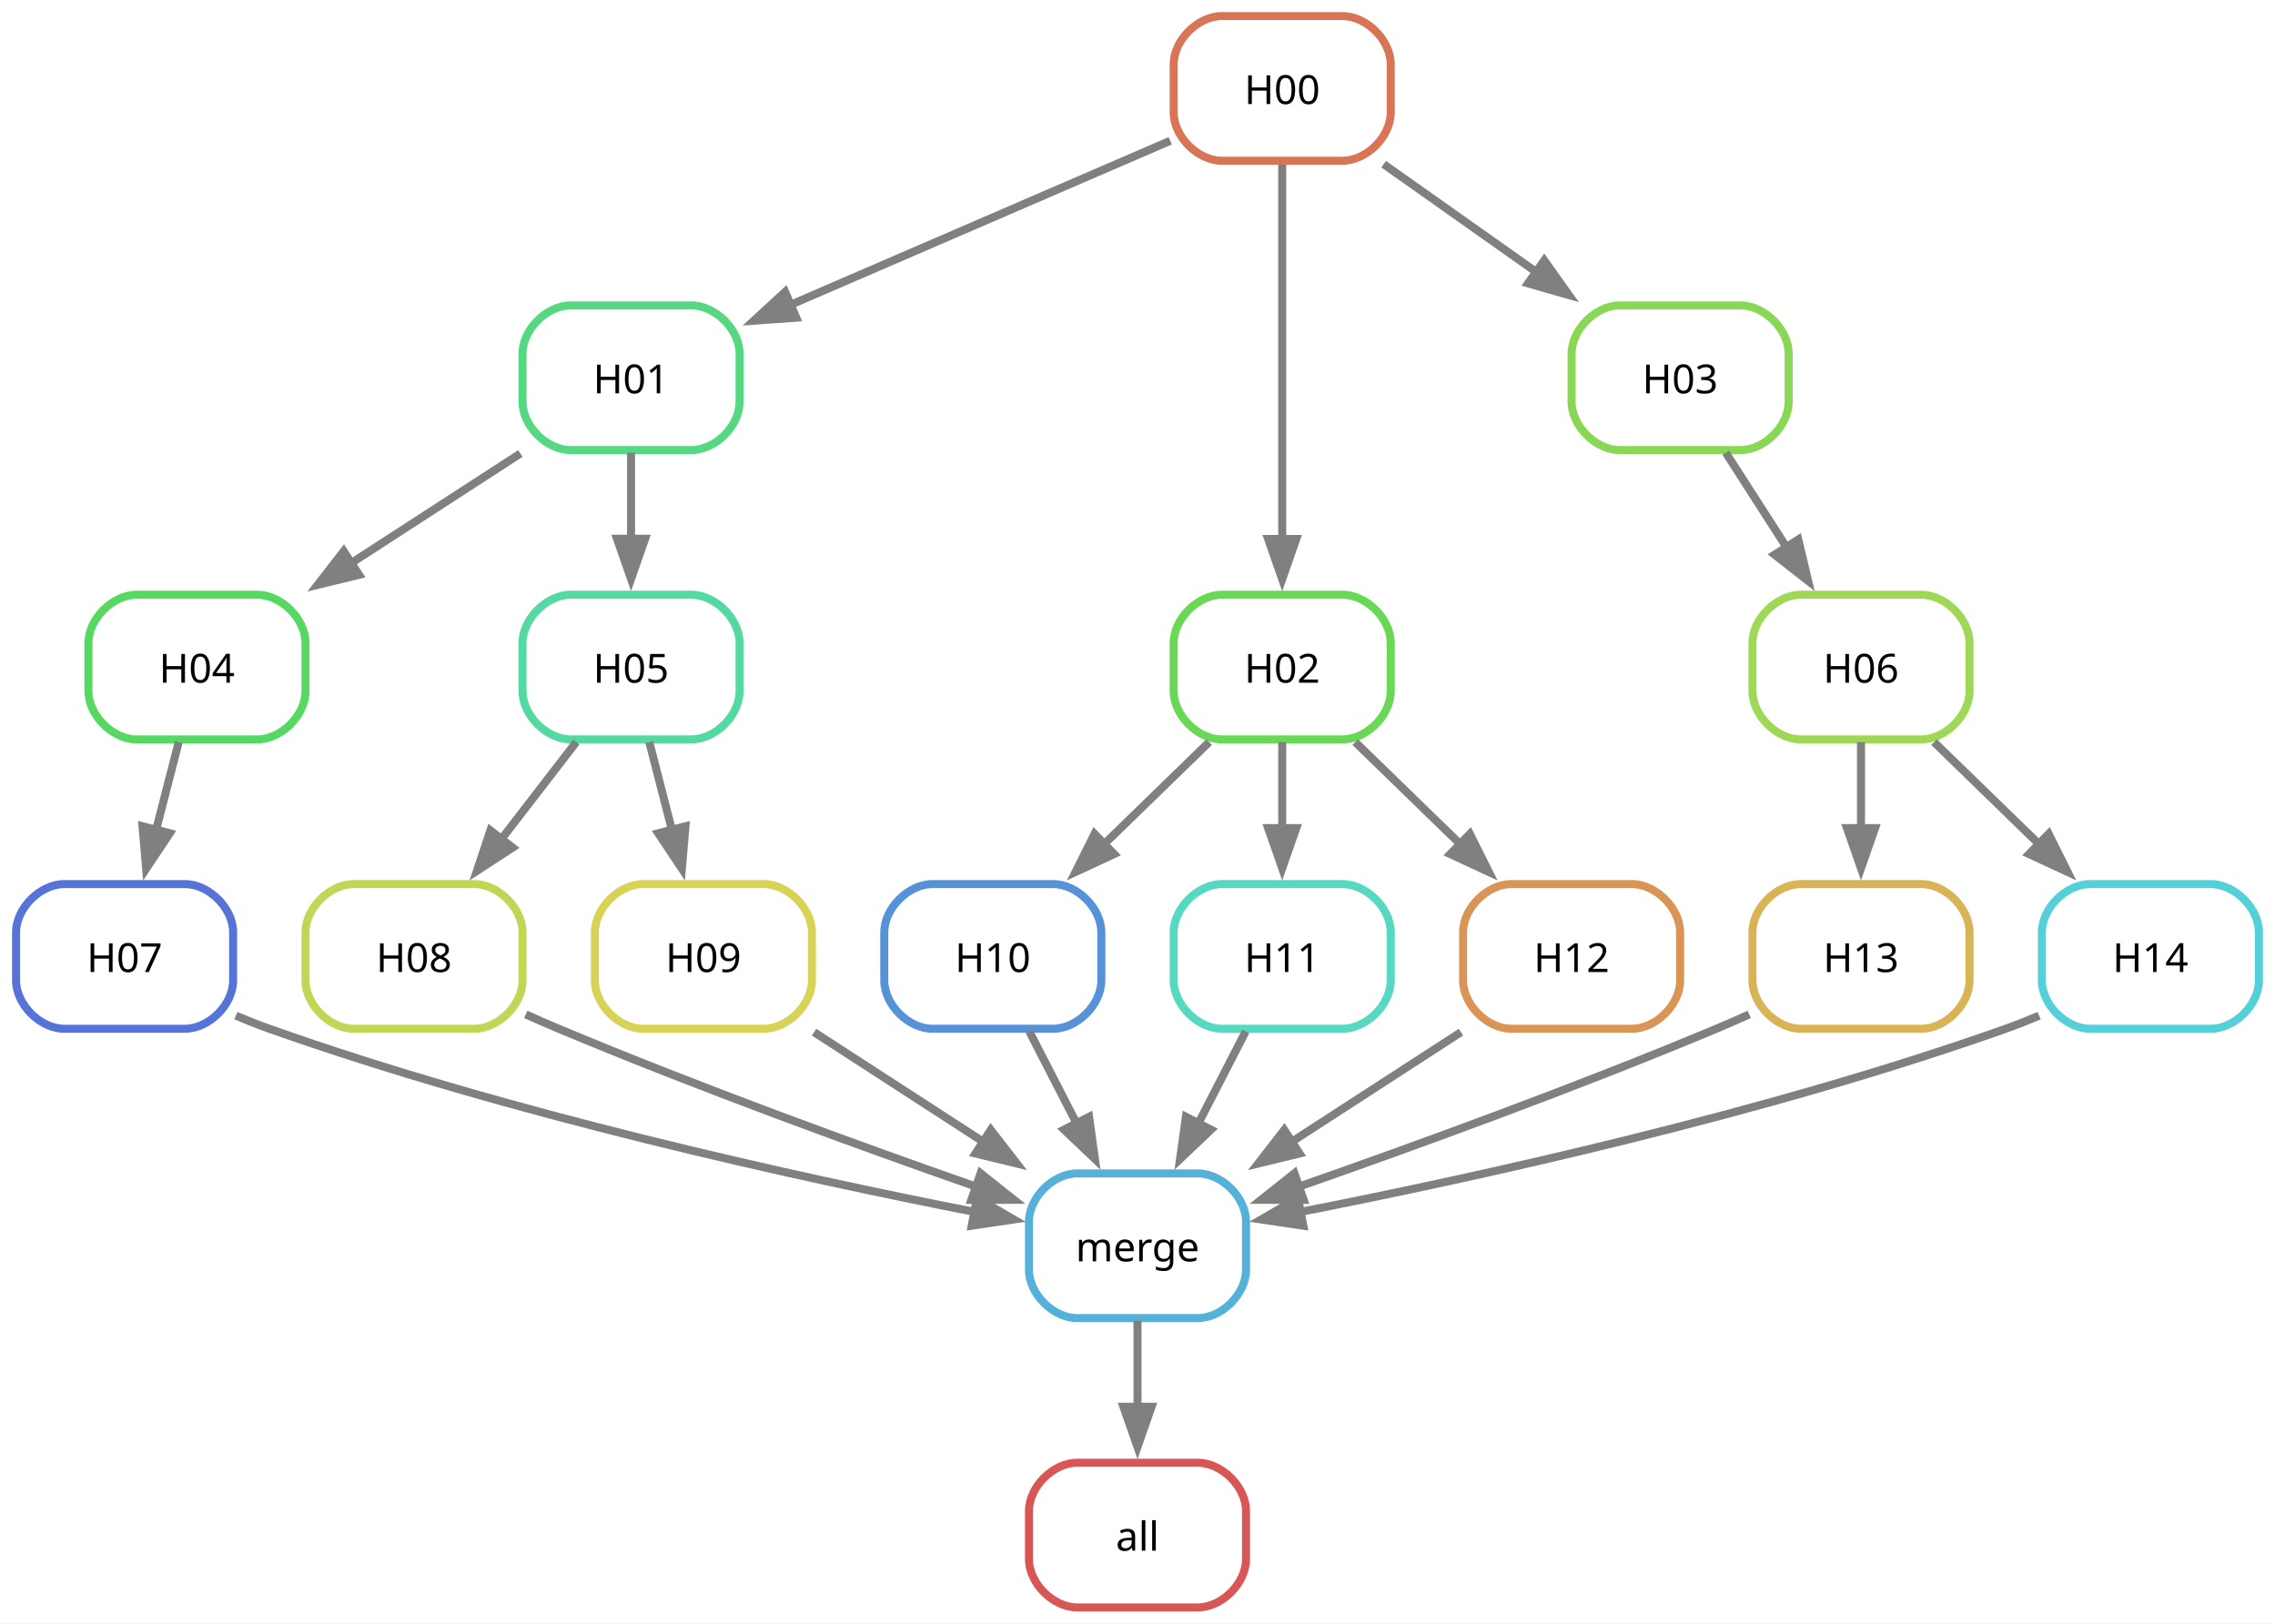
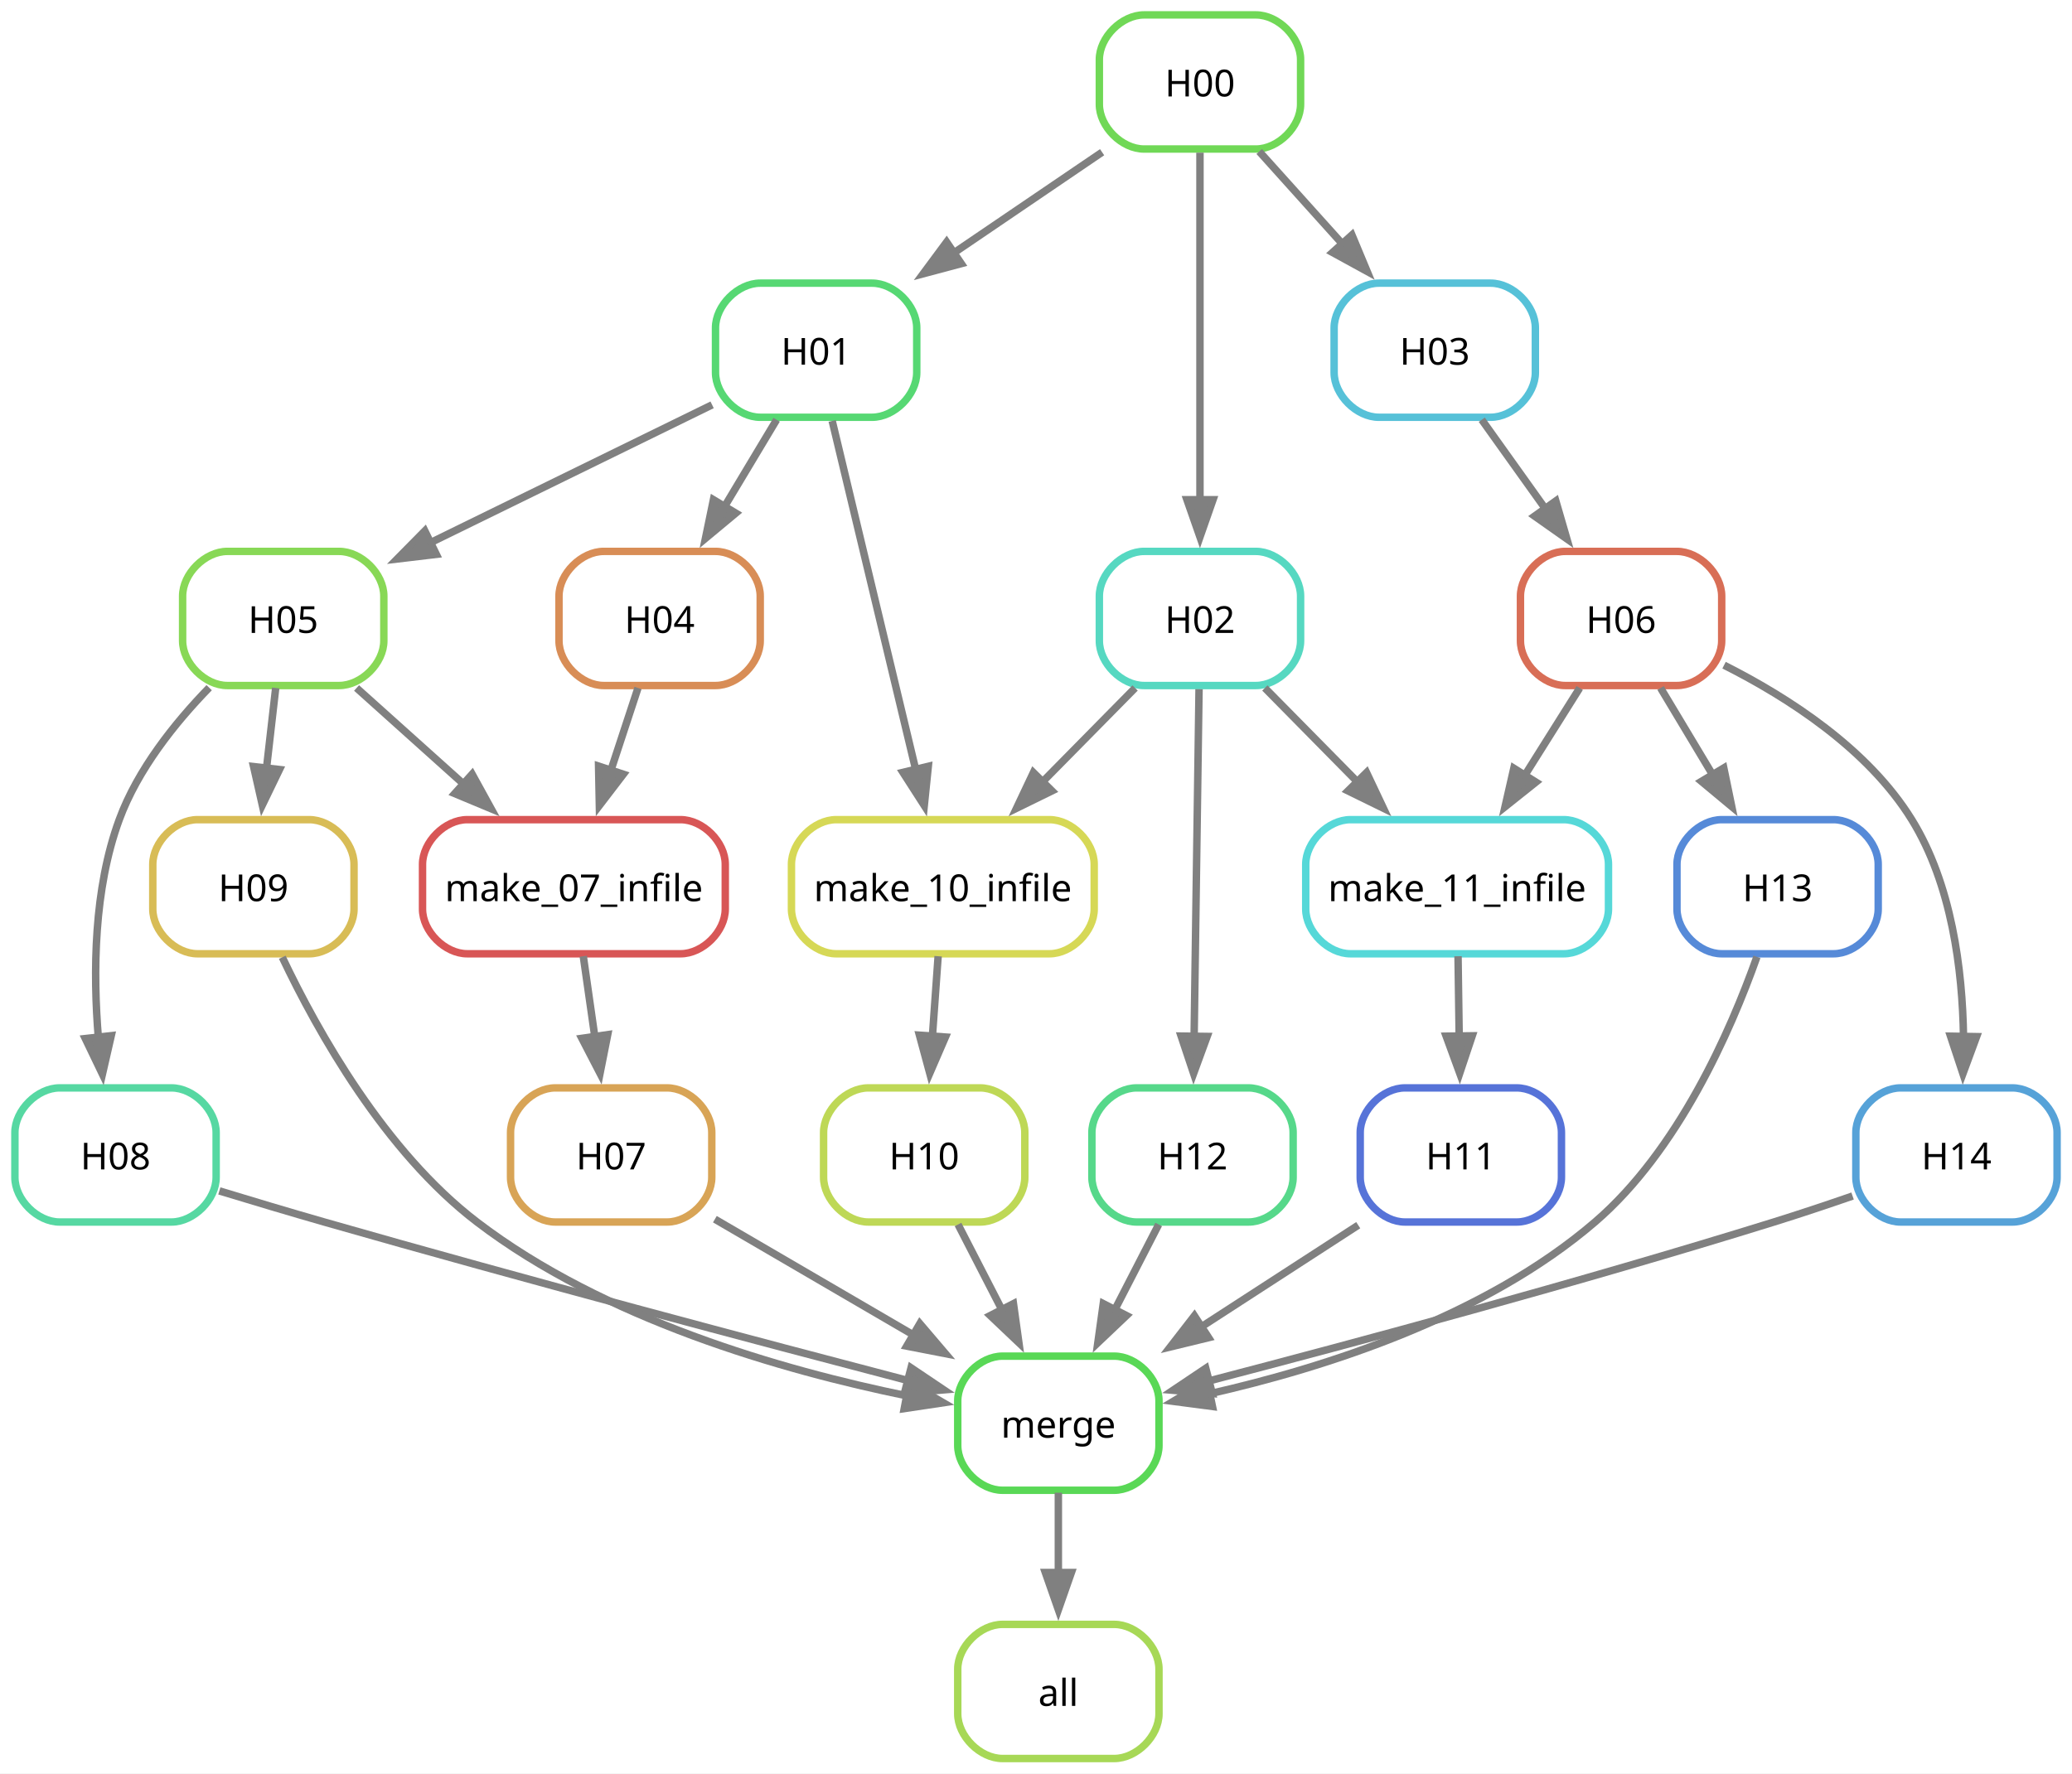
- <svg xmlns="http://www.w3.org/2000/svg" width="566pt" height="404pt" viewBox="0.00 0.00 566.00 404.00">
-   <g id="graph0" class="graph" transform="scale(1 1) rotate(0) translate(4 400)">
-     <polygon fill="white" stroke="none" points="-4,4 -4,-400 562,-400 562,4 -4,4" />
+ <svg xmlns="http://www.w3.org/2000/svg" width="556pt" height="476pt" viewBox="0.00 0.00 556.00 476.00">
+   <g id="graph0" class="graph" transform="scale(1 1) rotate(0) translate(4 472)">
+     <polygon fill="white" stroke="none" points="-4,4 -4,-472 552,-472 552,4 -4,4" />
    <g id="node1" class="node">
-       <path fill="none" stroke="#d85656" stroke-width="2" d="M294,-36C294,-36 264,-36 264,-36 258,-36 252,-30 252,-24 252,-24 252,-12 252,-12 252,-6 258,0 264,0 264,0 294,0 294,0 300,0 306,-6 306,-12 306,-12 306,-24 306,-24 306,-30 300,-36 294,-36" />
-       <text text-anchor="middle" x="279" y="-14.12" font-family="sans" font-size="10.00">all</text>
+       <path fill="none" stroke="#a7d856" stroke-width="2" d="M295,-36C295,-36 265,-36 265,-36 259,-36 253,-30 253,-24 253,-24 253,-12 253,-12 253,-6 259,0 265,0 265,0 295,0 295,0 301,0 307,-6 307,-12 307,-12 307,-24 307,-24 307,-30 301,-36 295,-36" />
+       <text text-anchor="middle" x="280" y="-14.12" font-family="sans" font-size="10.00">all</text>
    </g>
    <g id="node2" class="node">
-       <path fill="none" stroke="#56b1d8" stroke-width="2" d="M294,-108C294,-108 264,-108 264,-108 258,-108 252,-102 252,-96 252,-96 252,-84 252,-84 252,-78 258,-72 264,-72 264,-72 294,-72 294,-72 300,-72 306,-78 306,-84 306,-84 306,-96 306,-96 306,-102 300,-108 294,-108" />
-       <text text-anchor="middle" x="279" y="-86.12" font-family="sans" font-size="10.00">merge</text>
+       <path fill="none" stroke="#59d856" stroke-width="2" d="M295,-108C295,-108 265,-108 265,-108 259,-108 253,-102 253,-96 253,-96 253,-84 253,-84 253,-78 259,-72 265,-72 265,-72 295,-72 295,-72 301,-72 307,-78 307,-84 307,-84 307,-96 307,-96 307,-102 301,-108 295,-108" />
+       <text text-anchor="middle" x="280" y="-86.12" font-family="sans" font-size="10.00">merge</text>
    </g>
    <g id="edge1" class="edge">
-       <path fill="none" stroke="grey" stroke-width="2" d="M279,-71.34C279,-64.75 279,-57.08 279,-49.67" />
-       <polygon fill="grey" stroke="grey" stroke-width="2" points="282.5,-49.93 279,-39.93 275.5,-49.93 282.5,-49.93" />
+       <path fill="none" stroke="grey" stroke-width="2" d="M280,-71.34C280,-64.75 280,-57.08 280,-49.67" />
+       <polygon fill="grey" stroke="grey" stroke-width="2" points="283.5,-49.93 280,-39.93 276.5,-49.93 283.5,-49.93" />
    </g>
    <g id="node3" class="node">
-       <path fill="none" stroke="#5673d8" stroke-width="2" d="M42,-180C42,-180 12,-180 12,-180 6,-180 0,-174 0,-168 0,-168 0,-156 0,-156 0,-150 6,-144 12,-144 12,-144 42,-144 42,-144 48,-144 54,-150 54,-156 54,-156 54,-168 54,-168 54,-174 48,-180 42,-180" />
-       <text text-anchor="middle" x="27" y="-158.12" font-family="sans" font-size="10.00">H07</text>
+       <path fill="none" stroke="#d8a456" stroke-width="2" d="M175,-180C175,-180 145,-180 145,-180 139,-180 133,-174 133,-168 133,-168 133,-156 133,-156 133,-150 139,-144 145,-144 145,-144 175,-144 175,-144 181,-144 187,-150 187,-156 187,-156 187,-168 187,-168 187,-174 181,-180 175,-180" />
+       <text text-anchor="middle" x="160" y="-158.12" font-family="sans" font-size="10.00">H07</text>
+     </g>
+     <g id="edge2" class="edge">
+       <path fill="none" stroke="grey" stroke-width="2" d="M187.83,-144.76C203.73,-135.49 223.92,-123.71 241.34,-113.55" />
+       <polygon fill="grey" stroke="grey" stroke-width="2" points="242.83,-116.73 249.7,-108.67 239.3,-110.69 242.83,-116.73" />
+     </g>
+     <g id="node4" class="node">
+       <path fill="none" stroke="#d85656" stroke-width="2" d="M178.62,-252C178.62,-252 121.38,-252 121.38,-252 115.38,-252 109.38,-246 109.38,-240 109.38,-240 109.38,-228 109.38,-228 109.38,-222 115.38,-216 121.38,-216 121.38,-216 178.62,-216 178.62,-216 184.62,-216 190.62,-222 190.62,-228 190.62,-228 190.62,-240 190.62,-240 190.62,-246 184.62,-252 178.62,-252" />
+       <text text-anchor="middle" x="150" y="-230.12" font-family="sans" font-size="10.00">make_07_infile</text>
+     </g>
+     <g id="edge10" class="edge">
+       <path fill="none" stroke="grey" stroke-width="2" d="M152.52,-215.34C153.46,-208.75 154.56,-201.08 155.62,-193.67" />
+       <polygon fill="grey" stroke="grey" stroke-width="2" points="159.07,-194.29 157.01,-183.9 152.14,-193.3 159.07,-194.29" />
+     </g>
+     <g id="node5" class="node">
+       <path fill="none" stroke="#d88d56" stroke-width="2" d="M188,-324C188,-324 158,-324 158,-324 152,-324 146,-318 146,-312 146,-312 146,-300 146,-300 146,-294 152,-288 158,-288 158,-288 188,-288 188,-288 194,-288 200,-294 200,-300 200,-300 200,-312 200,-312 200,-318 194,-324 188,-324" />
+       <text text-anchor="middle" x="173" y="-302.12" font-family="sans" font-size="10.00">H04</text>
+     </g>
+     <g id="edge12" class="edge">
+       <path fill="none" stroke="grey" stroke-width="2" d="M167.2,-287.34C164.98,-280.59 162.39,-272.69 159.89,-265.11" />
+       <polygon fill="grey" stroke="grey" stroke-width="2" points="163.27,-264.19 156.83,-255.78 156.62,-266.37 163.27,-264.19" />
+     </g>
+     <g id="node6" class="node">
+       <path fill="none" stroke="#56d873" stroke-width="2" d="M230,-396C230,-396 200,-396 200,-396 194,-396 188,-390 188,-384 188,-384 188,-372 188,-372 188,-366 194,-360 200,-360 200,-360 230,-360 230,-360 236,-360 242,-366 242,-372 242,-372 242,-384 242,-384 242,-390 236,-396 230,-396" />
+       <text text-anchor="middle" x="215" y="-374.12" font-family="sans" font-size="10.00">H01</text>
+     </g>
+     <g id="edge13" class="edge">
+       <path fill="none" stroke="grey" stroke-width="2" d="M204.4,-359.34C200.16,-352.26 195.15,-343.92 190.4,-336" />
+       <polygon fill="grey" stroke="grey" stroke-width="2" points="193.44,-334.27 185.3,-327.5 187.44,-337.87 193.44,-334.27" />
+     </g>
+     <g id="node8" class="node">
+       <path fill="none" stroke="#88d856" stroke-width="2" d="M87,-324C87,-324 57,-324 57,-324 51,-324 45,-318 45,-312 45,-312 45,-300 45,-300 45,-294 51,-288 57,-288 57,-288 87,-288 87,-288 93,-288 99,-294 99,-300 99,-300 99,-312 99,-312 99,-318 93,-324 87,-324" />
+       <text text-anchor="middle" x="72" y="-302.12" font-family="sans" font-size="10.00">H05</text>
+     </g>
+     <g id="edge15" class="edge">
+       <path fill="none" stroke="grey" stroke-width="2" d="M187.09,-363.34C165.53,-352.79 135.43,-338.05 111.42,-326.3" />
+       <polygon fill="grey" stroke="grey" stroke-width="2" points="113.08,-323.21 102.56,-321.96 110,-329.5 113.08,-323.21" />
+     </g>
+     <g id="node12" class="node">
+       <path fill="none" stroke="#d6d856" stroke-width="2" d="M277.62,-252C277.62,-252 220.38,-252 220.38,-252 214.38,-252 208.38,-246 208.38,-240 208.38,-240 208.38,-228 208.38,-228 208.38,-222 214.38,-216 220.38,-216 220.38,-216 277.62,-216 277.62,-216 283.62,-216 289.62,-222 289.62,-228 289.62,-228 289.62,-240 289.62,-240 289.62,-246 283.62,-252 277.62,-252" />
+       <text text-anchor="middle" x="249" y="-230.12" font-family="sans" font-size="10.00">make_10_infile</text>
+     </g>
+     <g id="edge19" class="edge">
+       <path fill="none" stroke="grey" stroke-width="2" d="M219.31,-359.02C224.95,-335.44 234.94,-293.73 241.76,-265.25" />
+       <polygon fill="grey" stroke="grey" stroke-width="2" points="245.1,-266.32 244.02,-255.78 238.29,-264.69 245.1,-266.32" />
+     </g>
+     <g id="node7" class="node">
+       <path fill="none" stroke="#70d856" stroke-width="2" d="M333,-468C333,-468 303,-468 303,-468 297,-468 291,-462 291,-456 291,-456 291,-444 291,-444 291,-438 297,-432 303,-432 303,-432 333,-432 333,-432 339,-432 345,-438 345,-444 345,-444 345,-456 345,-456 345,-462 339,-468 333,-468" />
+       <text text-anchor="middle" x="318" y="-446.12" font-family="sans" font-size="10.00">H00</text>
+     </g>
+     <g id="edge14" class="edge">
+       <path fill="none" stroke="grey" stroke-width="2" d="M291.74,-431.15C279.64,-422.93 265.06,-413.02 251.87,-404.06" />
+       <polygon fill="grey" stroke="grey" stroke-width="2" points="253.95,-401.24 243.71,-398.51 250.02,-407.03 253.95,-401.24" />
+     </g>
+     <g id="node13" class="node">
+       <path fill="none" stroke="#56d8c1" stroke-width="2" d="M333,-324C333,-324 303,-324 303,-324 297,-324 291,-318 291,-312 291,-312 291,-300 291,-300 291,-294 297,-288 303,-288 303,-288 333,-288 333,-288 339,-288 345,-294 345,-300 345,-300 345,-312 345,-312 345,-318 339,-324 333,-324" />
+       <text text-anchor="middle" x="318" y="-302.12" font-family="sans" font-size="10.00">H02</text>
+     </g>
+     <g id="edge21" class="edge">
+       <path fill="none" stroke="grey" stroke-width="2" d="M318,-431.02C318,-407.54 318,-366.11 318,-337.64" />
+       <polygon fill="grey" stroke="grey" stroke-width="2" points="321.5,-337.87 318,-327.87 314.5,-337.87 321.5,-337.87" />
+     </g>
+     <g id="node17" class="node">
+       <path fill="none" stroke="#56c1d8" stroke-width="2" d="M396,-396C396,-396 366,-396 366,-396 360,-396 354,-390 354,-384 354,-384 354,-372 354,-372 354,-366 360,-360 366,-360 366,-360 396,-360 396,-360 402,-360 408,-366 408,-372 408,-372 408,-384 408,-384 408,-390 402,-396 396,-396" />
+       <text text-anchor="middle" x="381" y="-374.12" font-family="sans" font-size="10.00">H03</text>
+     </g>
+     <g id="edge26" class="edge">
+       <path fill="none" stroke="grey" stroke-width="2" d="M333.9,-431.34C340.71,-423.77 348.82,-414.75 356.38,-406.35" />
+       <polygon fill="grey" stroke="grey" stroke-width="2" points="358.78,-408.93 362.86,-399.15 353.57,-404.24 358.78,-408.93" />
+     </g>
+     <g id="edge11" class="edge">
+       <path fill="none" stroke="grey" stroke-width="2" d="M91.68,-287.34C100.39,-279.52 110.82,-270.16 120.43,-261.53" />
+       <polygon fill="grey" stroke="grey" stroke-width="2" points="122.69,-264.21 127.8,-254.92 118.02,-259 122.69,-264.21" />
+     </g>
+     <g id="node9" class="node">
+       <path fill="none" stroke="#56d8a2" stroke-width="2" d="M42,-180C42,-180 12,-180 12,-180 6,-180 0,-174 0,-168 0,-168 0,-156 0,-156 0,-150 6,-144 12,-144 12,-144 42,-144 42,-144 48,-144 54,-150 54,-156 54,-156 54,-168 54,-168 54,-174 48,-180 42,-180" />
+       <text text-anchor="middle" x="27" y="-158.12" font-family="sans" font-size="10.00">H08</text>
+     </g>
+     <g id="edge16" class="edge">
+       <path fill="none" stroke="grey" stroke-width="2" d="M52.13,-287.42C42.93,-277.96 32.95,-265.47 28,-252 21.16,-233.37 20.93,-211.02 22.4,-193.39" />
+       <polygon fill="grey" stroke="grey" stroke-width="2" points="25.85,-194.02 23.48,-183.69 18.89,-193.24 25.85,-194.02" />
+     </g>
+     <g id="node10" class="node">
+       <path fill="none" stroke="#d8bc56" stroke-width="2" d="M79,-252C79,-252 49,-252 49,-252 43,-252 37,-246 37,-240 37,-240 37,-228 37,-228 37,-222 43,-216 49,-216 49,-216 79,-216 79,-216 85,-216 91,-222 91,-228 91,-228 91,-240 91,-240 91,-246 85,-252 79,-252" />
+       <text text-anchor="middle" x="64" y="-230.12" font-family="sans" font-size="10.00">H09</text>
+     </g>
+     <g id="edge17" class="edge">
+       <path fill="none" stroke="grey" stroke-width="2" d="M69.98,-287.34C69.23,-280.75 68.35,-273.08 67.5,-265.67" />
+       <polygon fill="grey" stroke="grey" stroke-width="2" points="71,-265.45 66.39,-255.91 64.05,-266.24 71,-265.45" />
+     </g>
+     <g id="edge7" class="edge">
+       <path fill="none" stroke="grey" stroke-width="2" d="M54.86,-152.35C63.83,-149.62 73.82,-146.63 83,-144 137.11,-128.51 199.96,-111.83 239.84,-101.4" />
+       <polygon fill="grey" stroke="grey" stroke-width="2" points="240.47,-104.86 249.26,-98.95 238.7,-98.08 240.47,-104.86" />
+     </g>
+     <g id="edge3" class="edge">
+       <path fill="none" stroke="grey" stroke-width="2" d="M71.75,-215.06C81.27,-195.01 99.27,-162.9 124,-144 158.11,-117.93 205.84,-104.21 239.5,-97.32" />
+       <polygon fill="grey" stroke="grey" stroke-width="2" points="239.95,-100.8 249.12,-95.49 238.64,-93.92 239.95,-100.8" />
+     </g>
+     <g id="node11" class="node">
+       <path fill="none" stroke="#bed856" stroke-width="2" d="M259,-180C259,-180 229,-180 229,-180 223,-180 217,-174 217,-168 217,-168 217,-156 217,-156 217,-150 223,-144 229,-144 229,-144 259,-144 259,-144 265,-144 271,-150 271,-156 271,-156 271,-168 271,-168 271,-174 265,-180 259,-180" />
+       <text text-anchor="middle" x="244" y="-158.12" font-family="sans" font-size="10.00">H10</text>
+     </g>
+     <g id="edge5" class="edge">
+       <path fill="none" stroke="grey" stroke-width="2" d="M253.08,-143.34C256.68,-136.34 260.91,-128.12 264.94,-120.28" />
+       <polygon fill="grey" stroke="grey" stroke-width="2" points="267.95,-122.09 269.41,-111.59 261.72,-118.89 267.95,-122.09" />
+     </g>
+     <g id="edge18" class="edge">
+       <path fill="none" stroke="grey" stroke-width="2" d="M247.74,-215.34C247.27,-208.75 246.72,-201.08 246.19,-193.67" />
+       <polygon fill="grey" stroke="grey" stroke-width="2" points="249.7,-193.65 245.49,-183.92 242.72,-194.15 249.7,-193.65" />
+     </g>
+     <g id="edge20" class="edge">
+       <path fill="none" stroke="grey" stroke-width="2" d="M300.59,-287.34C293.05,-279.69 284.05,-270.56 275.69,-262.08" />
+       <polygon fill="grey" stroke="grey" stroke-width="2" points="278.28,-259.72 268.77,-255.06 273.3,-264.64 278.28,-259.72" />
+     </g>
+     <g id="node15" class="node">
+       <path fill="none" stroke="#56d8d8" stroke-width="2" d="M415.62,-252C415.62,-252 358.38,-252 358.38,-252 352.38,-252 346.38,-246 346.38,-240 346.38,-240 346.38,-228 346.38,-228 346.38,-222 352.38,-216 358.38,-216 358.38,-216 415.62,-216 415.62,-216 421.62,-216 427.62,-222 427.62,-228 427.62,-228 427.62,-240 427.62,-240 427.62,-246 421.62,-252 415.62,-252" />
+       <text text-anchor="middle" x="387" y="-230.12" font-family="sans" font-size="10.00">make_11_infile</text>
+     </g>
+     <g id="edge23" class="edge">
+       <path fill="none" stroke="grey" stroke-width="2" d="M335.41,-287.34C342.95,-279.69 351.95,-270.56 360.31,-262.08" />
+       <polygon fill="grey" stroke="grey" stroke-width="2" points="362.7,-264.64 367.23,-255.06 357.72,-259.72 362.7,-264.64" />
+     </g>
+     <g id="node18" class="node">
+       <path fill="none" stroke="#56d88a" stroke-width="2" d="M331,-180C331,-180 301,-180 301,-180 295,-180 289,-174 289,-168 289,-168 289,-156 289,-156 289,-150 295,-144 301,-144 301,-144 331,-144 331,-144 337,-144 343,-150 343,-156 343,-156 343,-168 343,-168 343,-174 337,-180 331,-180" />
+       <text text-anchor="middle" x="316" y="-158.12" font-family="sans" font-size="10.00">H12</text>
+     </g>
+     <g id="edge27" class="edge">
+       <path fill="none" stroke="grey" stroke-width="2" d="M317.75,-287.02C317.42,-263.54 316.83,-222.11 316.43,-193.64" />
+       <polygon fill="grey" stroke="grey" stroke-width="2" points="319.93,-193.81 316.29,-183.87 312.94,-193.91 319.93,-193.81" />
+     </g>
+     <g id="node14" class="node">
+       <path fill="none" stroke="#5673d8" stroke-width="2" d="M403,-180C403,-180 373,-180 373,-180 367,-180 361,-174 361,-168 361,-168 361,-156 361,-156 361,-150 367,-144 373,-144 373,-144 403,-144 403,-144 409,-144 415,-150 415,-156 415,-156 415,-168 415,-168 415,-174 409,-180 403,-180" />
+       <text text-anchor="middle" x="388" y="-158.12" font-family="sans" font-size="10.00">H11</text>
    </g>
    <g id="edge9" class="edge">
-       <path fill="none" stroke="grey" stroke-width="2" d="M54.68,-147.26C57.46,-146.08 60.26,-144.97 63,-144 122.69,-122.82 194.57,-107.03 238.51,-98.41" />
-       <polygon fill="grey" stroke="grey" stroke-width="2" points="239.07,-101.86 248.23,-96.54 237.75,-94.99 239.07,-101.86" />
-     </g>
-     <g id="node4" class="node">
-       <path fill="none" stroke="#56d863" stroke-width="2" d="M60,-252C60,-252 30,-252 30,-252 24,-252 18,-246 18,-240 18,-240 18,-228 18,-228 18,-222 24,-216 30,-216 30,-216 60,-216 60,-216 66,-216 72,-222 72,-228 72,-228 72,-240 72,-240 72,-246 66,-252 60,-252" />
-       <text text-anchor="middle" x="45" y="-230.12" font-family="sans" font-size="10.00">H04</text>
-     </g>
-     <g id="edge10" class="edge">
-       <path fill="none" stroke="grey" stroke-width="2" d="M40.46,-215.34C38.74,-208.67 36.74,-200.89 34.81,-193.39" />
-       <polygon fill="grey" stroke="grey" stroke-width="2" points="38.24,-192.65 32.36,-183.83 31.46,-194.39 38.24,-192.65" />
-     </g>
-     <g id="node5" class="node">
-       <path fill="none" stroke="#56d882" stroke-width="2" d="M168,-324C168,-324 138,-324 138,-324 132,-324 126,-318 126,-312 126,-312 126,-300 126,-300 126,-294 132,-288 138,-288 138,-288 168,-288 168,-288 174,-288 180,-294 180,-300 180,-300 180,-312 180,-312 180,-318 174,-324 168,-324" />
-       <text text-anchor="middle" x="153" y="-302.12" font-family="sans" font-size="10.00">H01</text>
-     </g>
-     <g id="edge11" class="edge">
-       <path fill="none" stroke="grey" stroke-width="2" d="M125.47,-287.15C112.65,-278.84 97.18,-268.82 83.25,-259.79" />
-       <polygon fill="grey" stroke="grey" stroke-width="2" points="85.32,-256.96 75.02,-254.46 81.51,-262.83 85.32,-256.96" />
-     </g>
-     <g id="node8" class="node">
-       <path fill="none" stroke="#56d8a2" stroke-width="2" d="M168,-252C168,-252 138,-252 138,-252 132,-252 126,-246 126,-240 126,-240 126,-228 126,-228 126,-222 132,-216 138,-216 138,-216 168,-216 168,-216 174,-216 180,-222 180,-228 180,-228 180,-240 180,-240 180,-246 174,-252 168,-252" />
-       <text text-anchor="middle" x="153" y="-230.12" font-family="sans" font-size="10.00">H05</text>
-     </g>
-     <g id="edge14" class="edge">
-       <path fill="none" stroke="grey" stroke-width="2" d="M153,-287.34C153,-280.75 153,-273.08 153,-265.67" />
-       <polygon fill="grey" stroke="grey" stroke-width="2" points="156.5,-265.93 153,-255.93 149.5,-265.93 156.5,-265.93" />
-     </g>
-     <g id="node6" class="node">
-       <path fill="none" stroke="#d87556" stroke-width="2" d="M330,-396C330,-396 300,-396 300,-396 294,-396 288,-390 288,-384 288,-384 288,-372 288,-372 288,-366 294,-360 300,-360 300,-360 330,-360 330,-360 336,-360 342,-366 342,-372 342,-372 342,-384 342,-384 342,-390 336,-396 330,-396" />
-       <text text-anchor="middle" x="315" y="-374.12" font-family="sans" font-size="10.00">H00</text>
-     </g>
-     <g id="edge12" class="edge">
-       <path fill="none" stroke="grey" stroke-width="2" d="M287.15,-364.97C261.11,-353.71 221.94,-336.79 192.64,-324.13" />
-       <polygon fill="grey" stroke="grey" stroke-width="2" points="194.1,-320.95 183.53,-320.19 191.33,-327.37 194.1,-320.95" />
-     </g>
-     <g id="node11" class="node">
-       <path fill="none" stroke="#68d856" stroke-width="2" d="M330,-252C330,-252 300,-252 300,-252 294,-252 288,-246 288,-240 288,-240 288,-228 288,-228 288,-222 294,-216 300,-216 300,-216 330,-216 330,-216 336,-216 342,-222 342,-228 342,-228 342,-240 342,-240 342,-246 336,-252 330,-252" />
-       <text text-anchor="middle" x="315" y="-230.12" font-family="sans" font-size="10.00">H02</text>
-     </g>
-     <g id="edge17" class="edge">
-       <path fill="none" stroke="grey" stroke-width="2" d="M315,-359.02C315,-335.54 315,-294.11 315,-265.64" />
-       <polygon fill="grey" stroke="grey" stroke-width="2" points="318.5,-265.87 315,-255.87 311.5,-265.87 318.5,-265.87" />
+       <path fill="none" stroke="grey" stroke-width="2" d="M360.47,-143.15C347.65,-134.84 332.18,-124.82 318.25,-115.79" />
+       <polygon fill="grey" stroke="grey" stroke-width="2" points="320.32,-112.96 310.02,-110.46 316.51,-118.83 320.32,-112.96" />
+     </g>
+     <g id="edge22" class="edge">
+       <path fill="none" stroke="grey" stroke-width="2" d="M387.25,-215.34C387.35,-208.75 387.46,-201.08 387.56,-193.67" />
+       <polygon fill="grey" stroke="grey" stroke-width="2" points="391.06,-193.98 387.7,-183.93 384.06,-193.88 391.06,-193.98" />
    </g>
    <g id="node16" class="node">
-       <path fill="none" stroke="#88d856" stroke-width="2" d="M429,-324C429,-324 399,-324 399,-324 393,-324 387,-318 387,-312 387,-312 387,-300 387,-300 387,-294 393,-288 399,-288 399,-288 429,-288 429,-288 435,-288 441,-294 441,-300 441,-300 441,-312 441,-312 441,-318 435,-324 429,-324" />
-       <text text-anchor="middle" x="414" y="-302.12" font-family="sans" font-size="10.00">H03</text>
-     </g>
-     <g id="edge22" class="edge">
-       <path fill="none" stroke="grey" stroke-width="2" d="M340.24,-359.15C351.76,-351.01 365.61,-341.22 378.18,-332.33" />
-       <polygon fill="grey" stroke="grey" stroke-width="2" points="380.19,-335.19 386.34,-326.56 376.15,-329.48 380.19,-335.19" />
-     </g>
-     <g id="node7" class="node">
-       <path fill="none" stroke="#bed856" stroke-width="2" d="M114,-180C114,-180 84,-180 84,-180 78,-180 72,-174 72,-168 72,-168 72,-156 72,-156 72,-150 78,-144 84,-144 84,-144 114,-144 114,-144 120,-144 126,-150 126,-156 126,-156 126,-168 126,-168 126,-174 120,-180 114,-180" />
-       <text text-anchor="middle" x="99" y="-158.12" font-family="sans" font-size="10.00">H08</text>
-     </g>
-     <g id="edge5" class="edge">
-       <path fill="none" stroke="grey" stroke-width="2" d="M126.8,-147.58C129.55,-146.33 132.32,-145.12 135,-144 169.67,-129.47 209.87,-114.85 238.98,-104.66" />
-       <polygon fill="grey" stroke="grey" stroke-width="2" points="239.96,-108.03 248.25,-101.44 237.66,-101.41 239.96,-108.03" />
-     </g>
-     <g id="edge13" class="edge">
-       <path fill="none" stroke="grey" stroke-width="2" d="M139.37,-215.34C133.73,-208.01 127.03,-199.34 120.74,-191.18" />
-       <polygon fill="grey" stroke="grey" stroke-width="2" points="123.54,-189.08 114.66,-183.3 118,-193.35 123.54,-189.08" />
-     </g>
-     <g id="node9" class="node">
-       <path fill="none" stroke="#d8d356" stroke-width="2" d="M186,-180C186,-180 156,-180 156,-180 150,-180 144,-174 144,-168 144,-168 144,-156 144,-156 144,-150 150,-144 156,-144 156,-144 186,-144 186,-144 192,-144 198,-150 198,-156 198,-156 198,-168 198,-168 198,-174 192,-180 186,-180" />
-       <text text-anchor="middle" x="171" y="-158.12" font-family="sans" font-size="10.00">H09</text>
-     </g>
-     <g id="edge15" class="edge">
-       <path fill="none" stroke="grey" stroke-width="2" d="M157.54,-215.34C159.26,-208.67 161.26,-200.89 163.19,-193.39" />
-       <polygon fill="grey" stroke="grey" stroke-width="2" points="166.54,-194.39 165.64,-183.83 159.76,-192.65 166.54,-194.39" />
+       <path fill="none" stroke="#d86e56" stroke-width="2" d="M446,-324C446,-324 416,-324 416,-324 410,-324 404,-318 404,-312 404,-312 404,-300 404,-300 404,-294 410,-288 416,-288 416,-288 446,-288 446,-288 452,-288 458,-294 458,-300 458,-300 458,-312 458,-312 458,-318 452,-324 446,-324" />
+       <text text-anchor="middle" x="431" y="-302.12" font-family="sans" font-size="10.00">H06</text>
+     </g>
+     <g id="edge24" class="edge">
+       <path fill="none" stroke="grey" stroke-width="2" d="M419.9,-287.34C415.4,-280.18 410.09,-271.73 405.06,-263.73" />
+       <polygon fill="grey" stroke="grey" stroke-width="2" points="408.15,-262.07 399.86,-255.46 402.22,-265.79 408.15,-262.07" />
+     </g>
+     <g id="node19" class="node">
+       <path fill="none" stroke="#568ad8" stroke-width="2" d="M488,-252C488,-252 458,-252 458,-252 452,-252 446,-246 446,-240 446,-240 446,-228 446,-228 446,-222 452,-216 458,-216 458,-216 488,-216 488,-216 494,-216 500,-222 500,-228 500,-228 500,-240 500,-240 500,-246 494,-252 488,-252" />
+       <text text-anchor="middle" x="473" y="-230.12" font-family="sans" font-size="10.00">H13</text>
+     </g>
+     <g id="edge28" class="edge">
+       <path fill="none" stroke="grey" stroke-width="2" d="M441.6,-287.34C445.84,-280.26 450.85,-271.92 455.6,-264" />
+       <polygon fill="grey" stroke="grey" stroke-width="2" points="458.56,-265.87 460.7,-255.5 452.56,-262.27 458.56,-265.87" />
+     </g>
+     <g id="node20" class="node">
+       <path fill="none" stroke="#56a2d8" stroke-width="2" d="M536,-180C536,-180 506,-180 506,-180 500,-180 494,-174 494,-168 494,-168 494,-156 494,-156 494,-150 500,-144 506,-144 506,-144 536,-144 536,-144 542,-144 548,-150 548,-156 548,-156 548,-168 548,-168 548,-174 542,-180 536,-180" />
+       <text text-anchor="middle" x="521" y="-158.12" font-family="sans" font-size="10.00">H14</text>
+     </g>
+     <g id="edge29" class="edge">
+       <path fill="none" stroke="grey" stroke-width="2" d="M458.63,-293.46C476,-284.71 497.29,-270.94 509,-252 519.72,-234.67 522.62,-211.84 522.89,-193.64" />
+       <polygon fill="grey" stroke="grey" stroke-width="2" points="526.4,-193.76 522.73,-183.82 519.4,-193.88 526.4,-193.76" />
+     </g>
+     <g id="edge25" class="edge">
+       <path fill="none" stroke="grey" stroke-width="2" d="M393.62,-359.34C398.79,-352.1 404.91,-343.53 410.68,-335.45" />
+       <polygon fill="grey" stroke="grey" stroke-width="2" points="413.49,-337.54 416.45,-327.37 407.79,-333.47 413.49,-337.54" />
+     </g>
+     <g id="edge6" class="edge">
+       <path fill="none" stroke="grey" stroke-width="2" d="M306.92,-143.34C303.32,-136.34 299.09,-128.12 295.06,-120.28" />
+       <polygon fill="grey" stroke="grey" stroke-width="2" points="298.28,-118.89 290.59,-111.59 292.05,-122.09 298.28,-118.89" />
+     </g>
+     <g id="edge8" class="edge">
+       <path fill="none" stroke="grey" stroke-width="2" d="M467.45,-215.17C460.38,-195.23 446.34,-163.2 424,-144 394.48,-118.62 351.74,-104.95 320.5,-97.88" />
+       <polygon fill="grey" stroke="grey" stroke-width="2" points="321.35,-94.49 310.84,-95.87 319.92,-101.34 321.35,-94.49" />
    </g>
    <g id="edge4" class="edge">
-       <path fill="none" stroke="grey" stroke-width="2" d="M198.53,-143.15C211.35,-134.84 226.82,-124.82 240.75,-115.79" />
-       <polygon fill="grey" stroke="grey" stroke-width="2" points="242.49,-118.83 248.98,-110.46 238.68,-112.96 242.49,-118.83" />
-     </g>
-     <g id="node10" class="node">
-       <path fill="none" stroke="#5692d8" stroke-width="2" d="M258,-180C258,-180 228,-180 228,-180 222,-180 216,-174 216,-168 216,-168 216,-156 216,-156 216,-150 222,-144 228,-144 228,-144 258,-144 258,-144 264,-144 270,-150 270,-156 270,-156 270,-168 270,-168 270,-174 264,-180 258,-180" />
-       <text text-anchor="middle" x="243" y="-158.12" font-family="sans" font-size="10.00">H10</text>
-     </g>
-     <g id="edge8" class="edge">
-       <path fill="none" stroke="grey" stroke-width="2" d="M252.08,-143.34C255.68,-136.34 259.91,-128.12 263.94,-120.28" />
-       <polygon fill="grey" stroke="grey" stroke-width="2" points="266.95,-122.09 268.41,-111.59 260.72,-118.89 266.95,-122.09" />
-     </g>
-     <g id="edge16" class="edge">
-       <path fill="none" stroke="grey" stroke-width="2" d="M296.83,-215.34C288.88,-207.6 279.37,-198.36 270.57,-189.81" />
-       <polygon fill="grey" stroke="grey" stroke-width="2" points="273.19,-187.47 263.58,-183.01 268.31,-192.49 273.19,-187.47" />
-     </g>
-     <g id="node12" class="node">
-       <path fill="none" stroke="#56d8c1" stroke-width="2" d="M330,-180C330,-180 300,-180 300,-180 294,-180 288,-174 288,-168 288,-168 288,-156 288,-156 288,-150 294,-144 300,-144 300,-144 330,-144 330,-144 336,-144 342,-150 342,-156 342,-156 342,-168 342,-168 342,-174 336,-180 330,-180" />
-       <text text-anchor="middle" x="315" y="-158.12" font-family="sans" font-size="10.00">H11</text>
-     </g>
-     <g id="edge18" class="edge">
-       <path fill="none" stroke="grey" stroke-width="2" d="M315,-215.34C315,-208.75 315,-201.08 315,-193.67" />
-       <polygon fill="grey" stroke="grey" stroke-width="2" points="318.5,-193.93 315,-183.93 311.5,-193.93 318.5,-193.93" />
-     </g>
-     <g id="node13" class="node">
-       <path fill="none" stroke="#d89556" stroke-width="2" d="M402,-180C402,-180 372,-180 372,-180 366,-180 360,-174 360,-168 360,-168 360,-156 360,-156 360,-150 366,-144 372,-144 372,-144 402,-144 402,-144 408,-144 414,-150 414,-156 414,-156 414,-168 414,-168 414,-174 408,-180 402,-180" />
-       <text text-anchor="middle" x="387" y="-158.12" font-family="sans" font-size="10.00">H12</text>
-     </g>
-     <g id="edge19" class="edge">
-       <path fill="none" stroke="grey" stroke-width="2" d="M333.17,-215.34C341.12,-207.6 350.63,-198.36 359.43,-189.81" />
-       <polygon fill="grey" stroke="grey" stroke-width="2" points="361.69,-192.49 366.42,-183.01 356.81,-187.47 361.69,-192.49" />
-     </g>
-     <g id="edge6" class="edge">
-       <path fill="none" stroke="grey" stroke-width="2" d="M305.92,-143.34C302.32,-136.34 298.09,-128.12 294.06,-120.28" />
-       <polygon fill="grey" stroke="grey" stroke-width="2" points="297.28,-118.89 289.59,-111.59 291.05,-122.09 297.28,-118.89" />
-     </g>
-     <g id="edge2" class="edge">
-       <path fill="none" stroke="grey" stroke-width="2" d="M359.47,-143.15C346.65,-134.84 331.18,-124.82 317.25,-115.79" />
-       <polygon fill="grey" stroke="grey" stroke-width="2" points="319.32,-112.96 309.02,-110.46 315.51,-118.83 319.32,-112.96" />
-     </g>
-     <g id="node14" class="node">
-       <path fill="none" stroke="#d8b456" stroke-width="2" d="M474,-180C474,-180 444,-180 444,-180 438,-180 432,-174 432,-168 432,-168 432,-156 432,-156 432,-150 438,-144 444,-144 444,-144 474,-144 474,-144 480,-144 486,-150 486,-156 486,-156 486,-168 486,-168 486,-174 480,-180 474,-180" />
-       <text text-anchor="middle" x="459" y="-158.12" font-family="sans" font-size="10.00">H13</text>
-     </g>
-     <g id="edge3" class="edge">
-       <path fill="none" stroke="grey" stroke-width="2" d="M431.2,-147.58C428.45,-146.33 425.68,-145.12 423,-144 388.33,-129.47 348.13,-114.85 319.02,-104.66" />
-       <polygon fill="grey" stroke="grey" stroke-width="2" points="320.34,-101.41 309.75,-101.44 318.04,-108.03 320.34,-101.41" />
-     </g>
-     <g id="node15" class="node">
-       <path fill="none" stroke="#9fd856" stroke-width="2" d="M474,-252C474,-252 444,-252 444,-252 438,-252 432,-246 432,-240 432,-240 432,-228 432,-228 432,-222 438,-216 444,-216 444,-216 474,-216 474,-216 480,-216 486,-222 486,-228 486,-228 486,-240 486,-240 486,-246 480,-252 474,-252" />
-       <text text-anchor="middle" x="459" y="-230.12" font-family="sans" font-size="10.00">H06</text>
-     </g>
-     <g id="edge20" class="edge">
-       <path fill="none" stroke="grey" stroke-width="2" d="M459,-215.34C459,-208.75 459,-201.08 459,-193.67" />
-       <polygon fill="grey" stroke="grey" stroke-width="2" points="462.5,-193.93 459,-183.93 455.5,-193.93 462.5,-193.93" />
-     </g>
-     <g id="node17" class="node">
-       <path fill="none" stroke="#56d0d8" stroke-width="2" d="M546,-180C546,-180 516,-180 516,-180 510,-180 504,-174 504,-168 504,-168 504,-156 504,-156 504,-150 510,-144 516,-144 516,-144 546,-144 546,-144 552,-144 558,-150 558,-156 558,-156 558,-168 558,-168 558,-174 552,-180 546,-180" />
-       <text text-anchor="middle" x="531" y="-158.12" font-family="sans" font-size="10.00">H14</text>
-     </g>
-     <g id="edge23" class="edge">
-       <path fill="none" stroke="grey" stroke-width="2" d="M477.17,-215.34C485.12,-207.6 494.63,-198.36 503.43,-189.81" />
-       <polygon fill="grey" stroke="grey" stroke-width="2" points="505.69,-192.49 510.42,-183.01 500.81,-187.47 505.69,-192.49" />
-     </g>
-     <g id="edge21" class="edge">
-       <path fill="none" stroke="grey" stroke-width="2" d="M425.36,-287.34C429.96,-280.18 435.39,-271.73 440.53,-263.73" />
-       <polygon fill="grey" stroke="grey" stroke-width="2" points="443.39,-265.75 445.85,-255.45 437.5,-261.97 443.39,-265.75" />
-     </g>
-     <g id="edge7" class="edge">
-       <path fill="none" stroke="grey" stroke-width="2" d="M503.32,-147.26C500.54,-146.08 497.74,-144.97 495,-144 435.31,-122.82 363.43,-107.03 319.49,-98.41" />
-       <polygon fill="grey" stroke="grey" stroke-width="2" points="320.25,-94.99 309.77,-96.54 318.93,-101.86 320.25,-94.99" />
+       <path fill="none" stroke="grey" stroke-width="2" d="M493.12,-150.98C486.24,-148.6 478.88,-146.14 472,-144 420.05,-127.84 359.44,-111.52 320.43,-101.35" />
+       <polygon fill="grey" stroke="grey" stroke-width="2" points="321.31,-97.96 310.76,-98.84 319.56,-104.74 321.31,-97.96" />
    </g>
  </g>
</svg>
